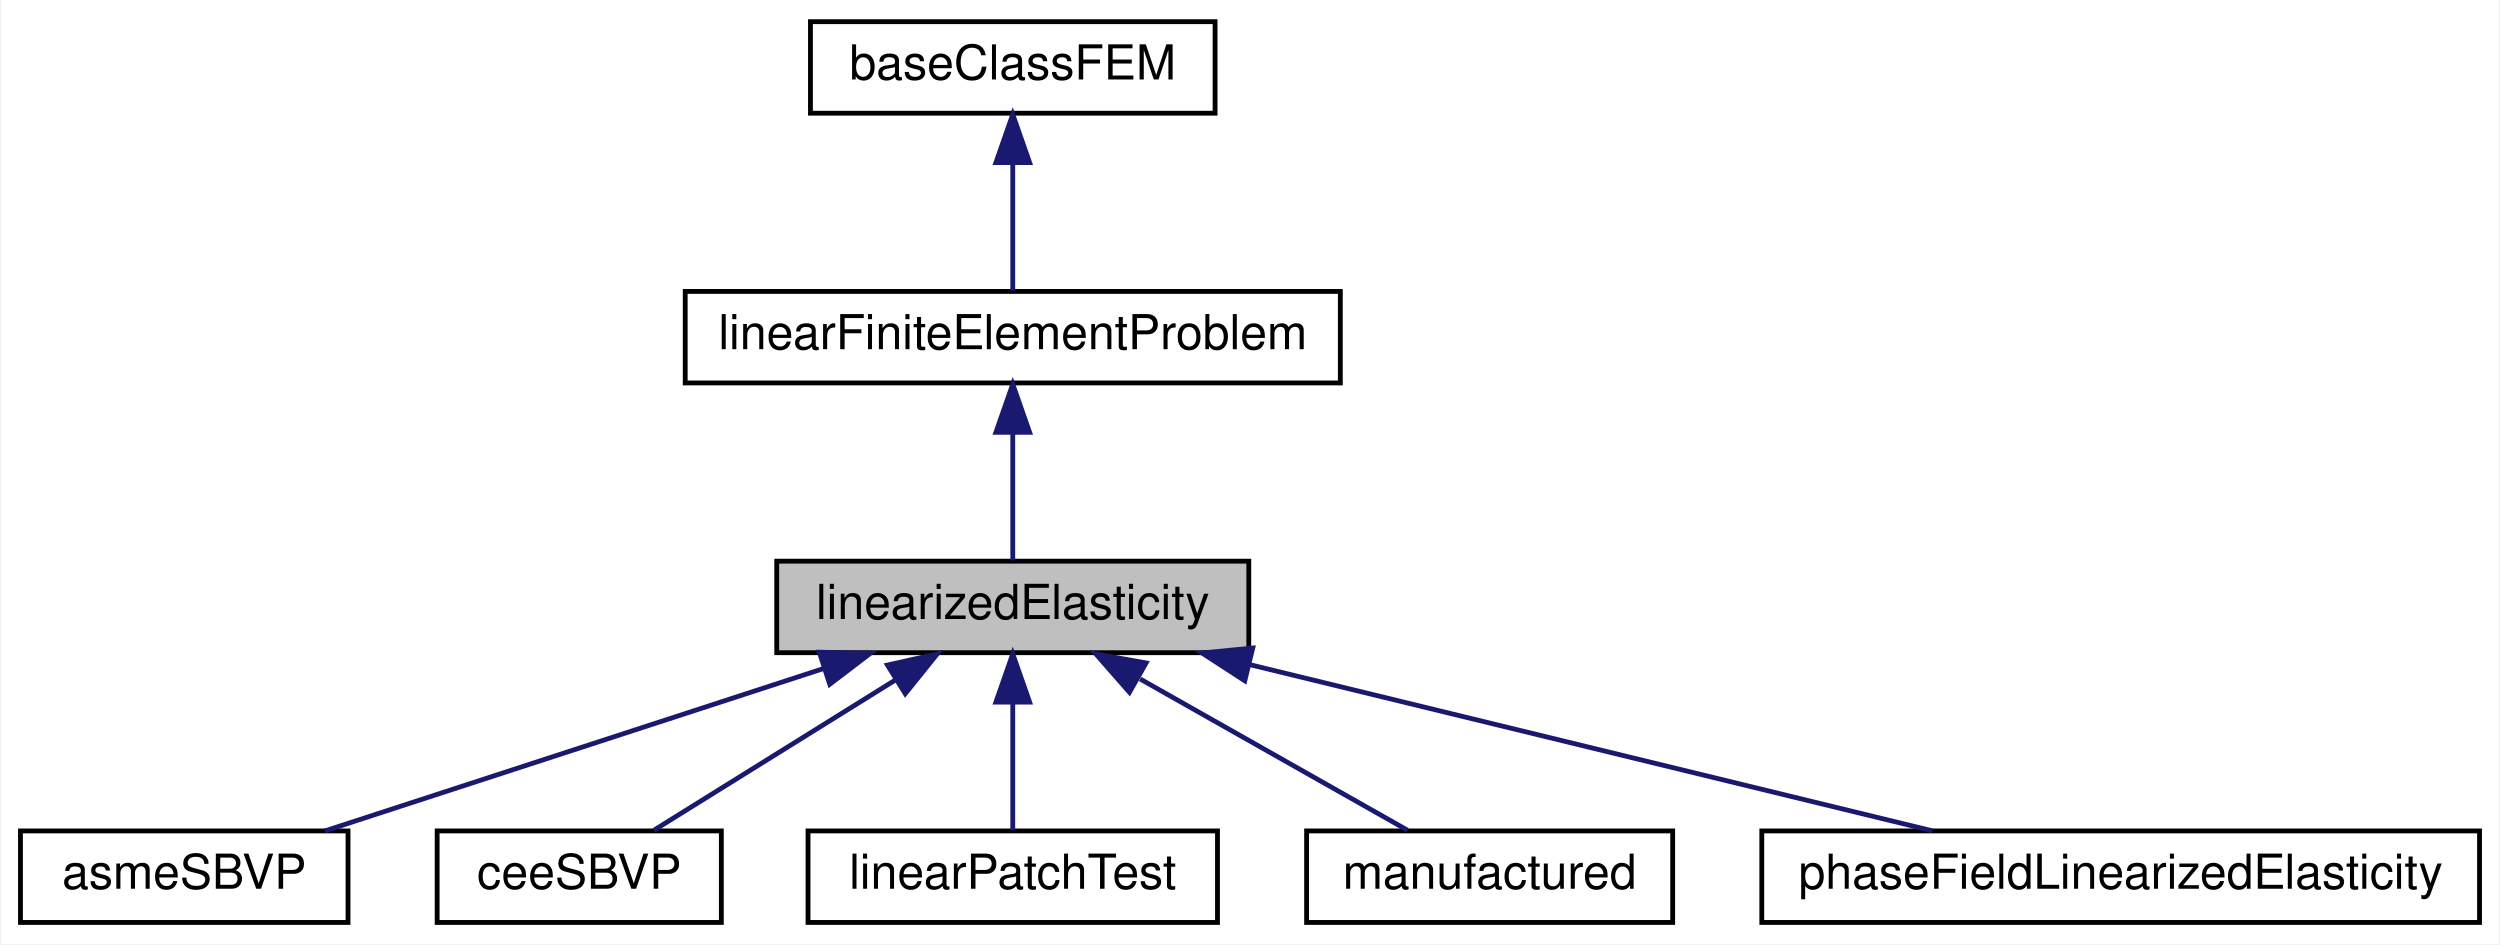
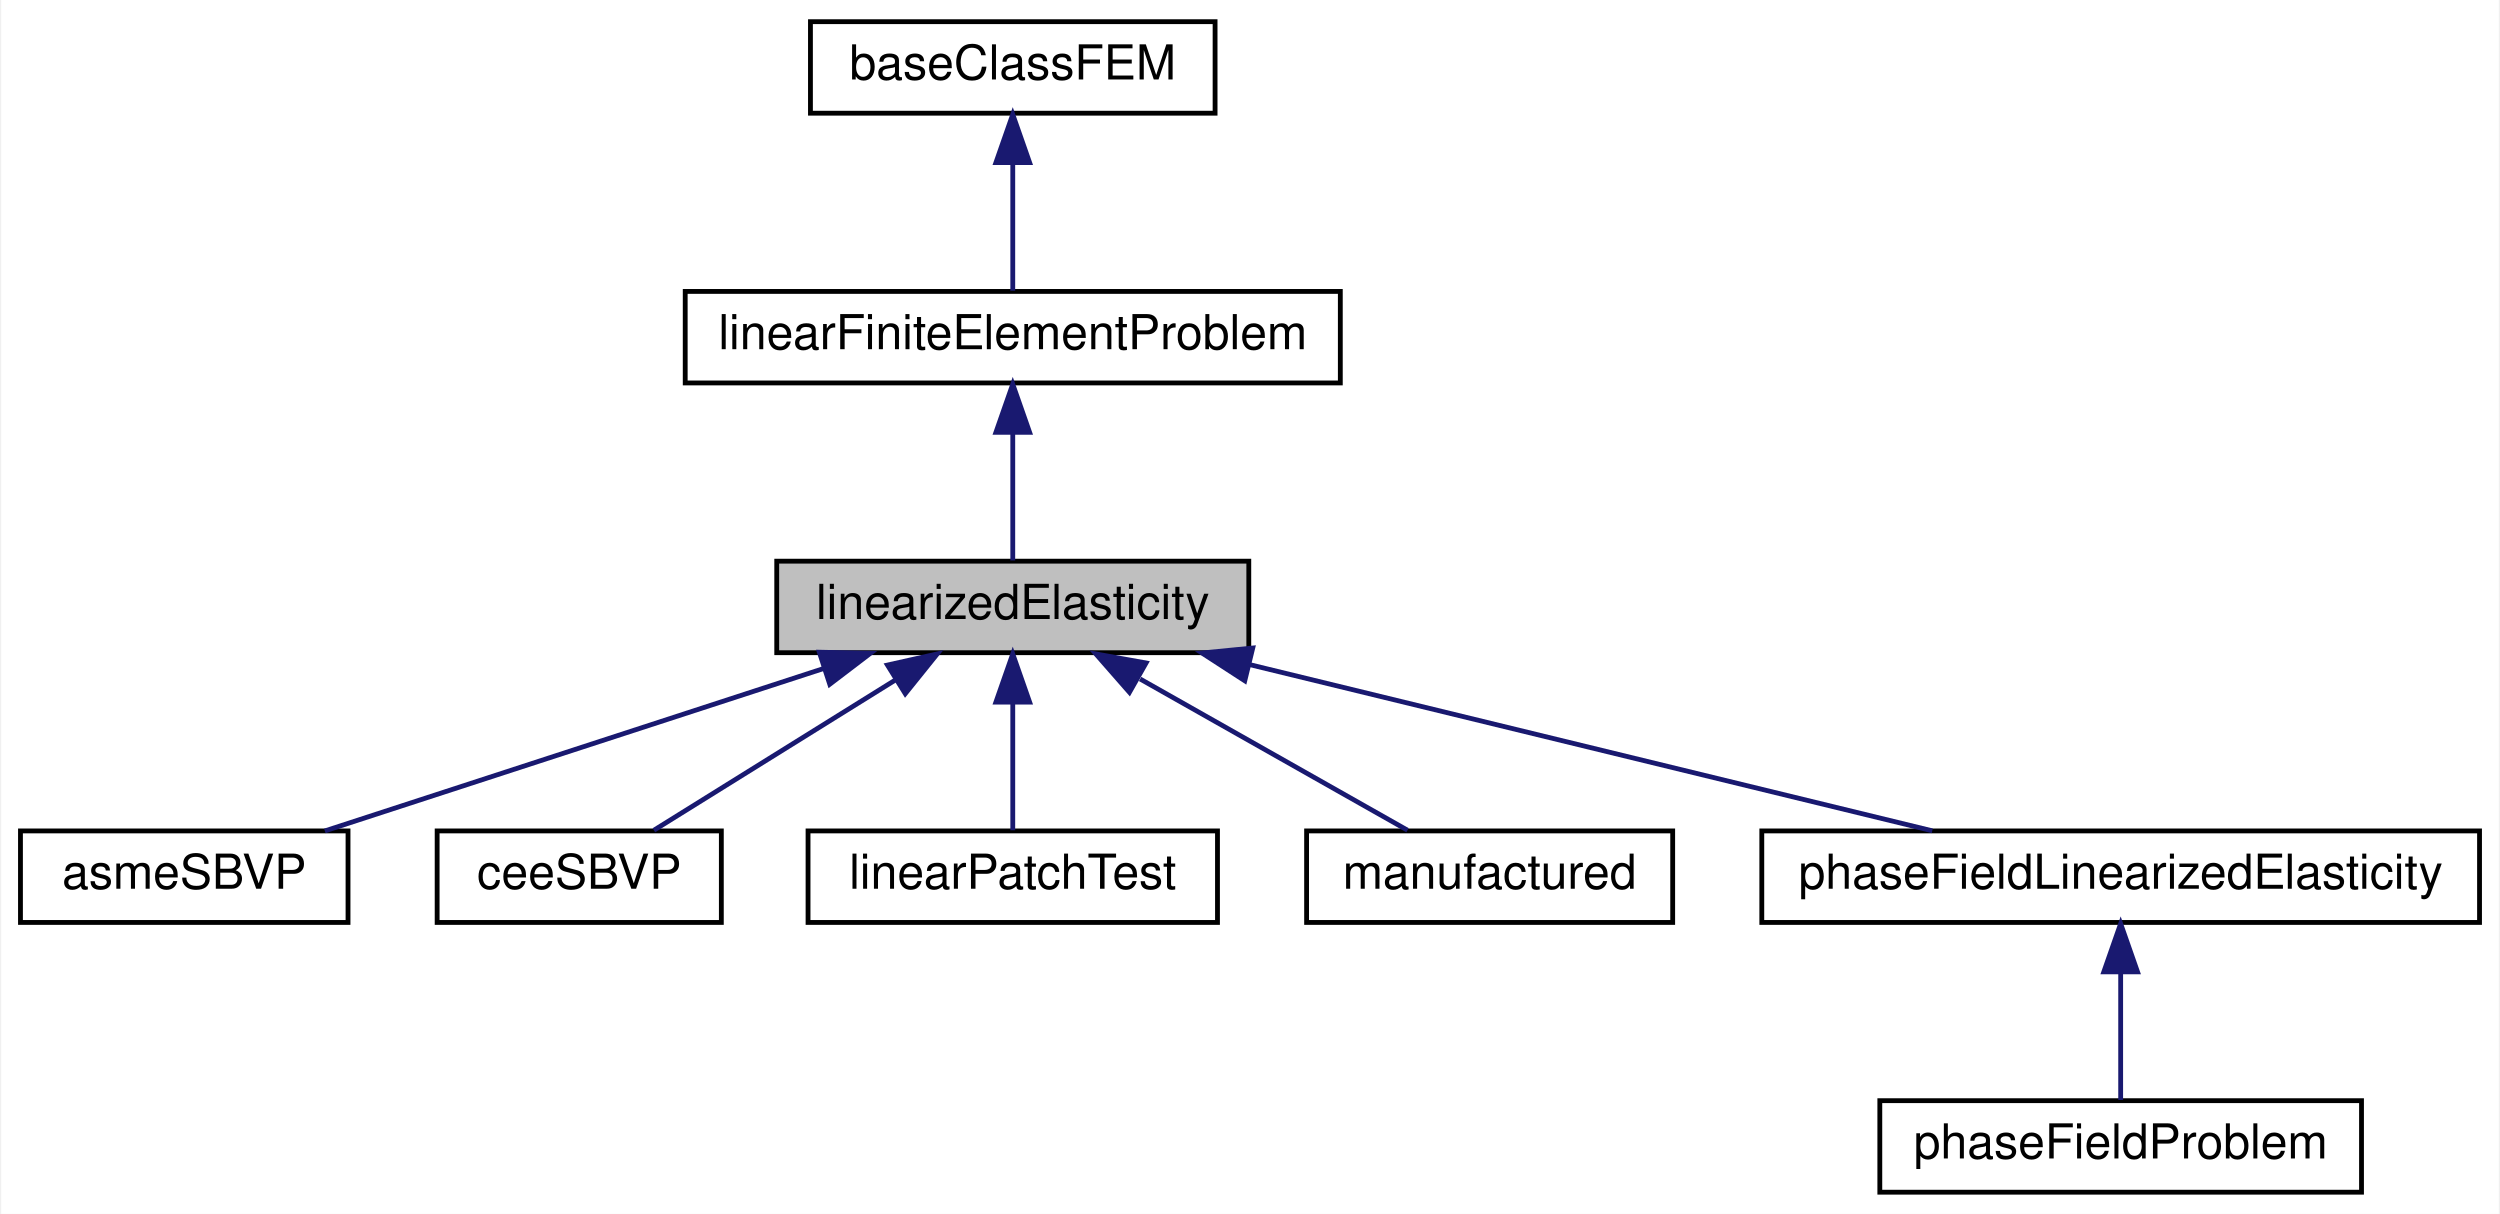
- <svg xmlns="http://www.w3.org/2000/svg" xmlns:xlink="http://www.w3.org/1999/xlink" width="519pt" height="196pt" viewBox="0.00 0.00 518.50 196.00">
-   <g id="graph0" class="graph" transform="scale(1 1) rotate(0) translate(4 192)">
-     <polygon fill="#ffffff" stroke="transparent" points="-4,4 -4,-192 514.5,-192 514.5,4 -4,4" />
+ <svg xmlns="http://www.w3.org/2000/svg" xmlns:xlink="http://www.w3.org/1999/xlink" width="519pt" height="252pt" viewBox="0.00 0.00 518.50 252.00">
+   <g id="graph0" class="graph" transform="scale(1 1) rotate(0) translate(4 248)">
+     <polygon fill="#ffffff" stroke="transparent" points="-4,4 -4,-248 514.5,-248 514.5,4 -4,4" />
    <g id="node1" class="node">
-       <polygon fill="#bfbfbf" stroke="#000000" points="157,-56.5 157,-75.5 255,-75.5 255,-56.5 157,-56.5" />
-       <text text-anchor="middle" x="206" y="-63.5" font-family="Helvetica,sans-Serif" font-size="10.00" fill="#000000">linearizedElasticity</text>
+       <polygon fill="#bfbfbf" stroke="#000000" points="157,-112.5 157,-131.5 255,-131.5 255,-112.5 157,-112.5" />
+       <text text-anchor="middle" x="206" y="-119.5" font-family="Helvetica,sans-Serif" font-size="10.00" fill="#000000">linearizedElasticity</text>
    </g>
    <g id="node4" class="node">
      <g id="a_node4">
        <a xlink:href="../../dd/d60/classasme_s_b_v_p.html" target="_top" xlink:title="asmeSBVP">
-           <polygon fill="#ffffff" stroke="#000000" points="0,-.5 0,-19.5 68,-19.5 68,-.5 0,-.5" />
-           <text text-anchor="middle" x="34" y="-7.5" font-family="Helvetica,sans-Serif" font-size="10.00" fill="#000000">asmeSBVP</text>
+           <polygon fill="#ffffff" stroke="#000000" points="0,-56.5 0,-75.5 68,-75.5 68,-56.5 0,-56.5" />
+           <text text-anchor="middle" x="34" y="-63.5" font-family="Helvetica,sans-Serif" font-size="10.00" fill="#000000">asmeSBVP</text>
        </a>
      </g>
    </g>
    <g id="edge3" class="edge">
-       <path fill="none" stroke="#191970" d="M166.656,-53.191C135.145,-42.931 91.648,-28.769 63.182,-19.501" />
-       <polygon fill="#191970" stroke="#191970" points="165.84,-56.605 176.432,-56.373 168.007,-49.949 165.84,-56.605" />
+       <path fill="none" stroke="#191970" d="M166.656,-109.191C135.145,-98.931 91.648,-84.769 63.182,-75.501" />
+       <polygon fill="#191970" stroke="#191970" points="165.84,-112.605 176.432,-112.373 168.007,-105.949 165.84,-112.605" />
    </g>
    <g id="node5" class="node">
      <g id="a_node5">
        <a xlink:href="../../d2/d17/classcee_s_b_v_p.html" target="_top" xlink:title="ceeSBVP">
-           <polygon fill="#ffffff" stroke="#000000" points="86.5,-.5 86.5,-19.5 145.5,-19.5 145.5,-.5 86.5,-.5" />
-           <text text-anchor="middle" x="116" y="-7.5" font-family="Helvetica,sans-Serif" font-size="10.00" fill="#000000">ceeSBVP</text>
+           <polygon fill="#ffffff" stroke="#000000" points="86.5,-56.5 86.5,-75.5 145.5,-75.5 145.5,-56.5 86.5,-56.5" />
+           <text text-anchor="middle" x="116" y="-63.5" font-family="Helvetica,sans-Serif" font-size="10.00" fill="#000000">ceeSBVP</text>
        </a>
      </g>
    </g>
    <g id="edge4" class="edge">
-       <path fill="none" stroke="#191970" d="M181.522,-50.769C165.573,-40.846 145.249,-28.199 131.497,-19.643" />
-       <polygon fill="#191970" stroke="#191970" points="179.983,-53.934 190.323,-56.245 183.682,-47.991 179.983,-53.934" />
+       <path fill="none" stroke="#191970" d="M181.522,-106.769C165.573,-96.846 145.249,-84.199 131.497,-75.643" />
+       <polygon fill="#191970" stroke="#191970" points="179.983,-109.934 190.323,-112.246 183.682,-103.991 179.983,-109.934" />
    </g>
    <g id="node6" class="node">
      <g id="a_node6">
        <a xlink:href="../../d2/d69/classlinear_patch_test.html" target="_top" xlink:title="linearPatchTest">
-           <polygon fill="#ffffff" stroke="#000000" points="163.5,-.5 163.5,-19.5 248.5,-19.5 248.5,-.5 163.5,-.5" />
-           <text text-anchor="middle" x="206" y="-7.5" font-family="Helvetica,sans-Serif" font-size="10.00" fill="#000000">linearPatchTest</text>
+           <polygon fill="#ffffff" stroke="#000000" points="163.5,-56.5 163.5,-75.5 248.5,-75.5 248.5,-56.5 163.5,-56.5" />
+           <text text-anchor="middle" x="206" y="-63.5" font-family="Helvetica,sans-Serif" font-size="10.00" fill="#000000">linearPatchTest</text>
        </a>
      </g>
    </g>
    <g id="edge5" class="edge">
-       <path fill="none" stroke="#191970" d="M206,-46.157C206,-37.155 206,-26.92 206,-19.643" />
-       <polygon fill="#191970" stroke="#191970" points="202.5,-46.245 206,-56.245 209.5,-46.246 202.5,-46.245" />
+       <path fill="none" stroke="#191970" d="M206,-102.157C206,-93.155 206,-82.92 206,-75.643" />
+       <polygon fill="#191970" stroke="#191970" points="202.5,-102.246 206,-112.246 209.5,-102.246 202.5,-102.246" />
    </g>
    <g id="node7" class="node">
      <g id="a_node7">
        <a xlink:href="../../d7/da3/classmanufactured.html" target="_top" xlink:title="manufactured">
-           <polygon fill="#ffffff" stroke="#000000" points="267,-.5 267,-19.5 343,-19.5 343,-.5 267,-.5" />
-           <text text-anchor="middle" x="305" y="-7.5" font-family="Helvetica,sans-Serif" font-size="10.00" fill="#000000">manufactured</text>
+           <polygon fill="#ffffff" stroke="#000000" points="267,-56.5 267,-75.5 343,-75.5 343,-56.5 267,-56.5" />
+           <text text-anchor="middle" x="305" y="-63.5" font-family="Helvetica,sans-Serif" font-size="10.00" fill="#000000">manufactured</text>
        </a>
      </g>
    </g>
    <g id="edge6" class="edge">
-       <path fill="none" stroke="#191970" d="M232.436,-51.047C250.051,-41.082 272.685,-28.279 287.953,-19.643" />
-       <polygon fill="#191970" stroke="#191970" points="230.225,-48.276 223.244,-56.245 233.672,-54.368 230.225,-48.276" />
+       <path fill="none" stroke="#191970" d="M232.436,-107.046C250.051,-97.082 272.685,-84.279 287.953,-75.643" />
+       <polygon fill="#191970" stroke="#191970" points="230.225,-104.276 223.244,-112.246 233.672,-110.368 230.225,-104.276" />
    </g>
    <g id="node8" class="node">
      <g id="a_node8">
        <a xlink:href="../../d3/d02/classphase_field_linearized_elasticity.html" target="_top" xlink:title="phaseFieldLinearizedElasticity">
-           <polygon fill="#ffffff" stroke="#000000" points="361.5,-.5 361.5,-19.5 510.5,-19.5 510.5,-.5 361.5,-.5" />
-           <text text-anchor="middle" x="436" y="-7.5" font-family="Helvetica,sans-Serif" font-size="10.00" fill="#000000">phaseFieldLinearizedElasticity</text>
+           <polygon fill="#ffffff" stroke="#000000" points="361.5,-56.5 361.5,-75.5 510.5,-75.5 510.5,-56.5 361.5,-56.5" />
+           <text text-anchor="middle" x="436" y="-63.5" font-family="Helvetica,sans-Serif" font-size="10.00" fill="#000000">phaseFieldLinearizedElasticity</text>
        </a>
      </g>
    </g>
    <g id="edge7" class="edge">
-       <path fill="none" stroke="#191970" d="M255.091,-54.047C297.425,-43.74 357.746,-29.053 396.885,-19.524" />
-       <polygon fill="#191970" stroke="#191970" points="254.165,-50.67 245.277,-56.437 255.821,-57.472 254.165,-50.67" />
+       <path fill="none" stroke="#191970" d="M255.091,-110.047C297.425,-99.74 357.746,-85.053 396.885,-75.524" />
+       <polygon fill="#191970" stroke="#191970" points="254.165,-106.671 245.277,-112.437 255.821,-113.472 254.165,-106.671" />
    </g>
    <g id="node2" class="node">
      <g id="a_node2">
        <a xlink:href="../../dc/d01/classlinear_finite_element_problem.html" target="_top" xlink:title="linearFiniteElementProblem">
-           <polygon fill="#ffffff" stroke="#000000" points="138,-112.5 138,-131.5 274,-131.5 274,-112.5 138,-112.5" />
-           <text text-anchor="middle" x="206" y="-119.5" font-family="Helvetica,sans-Serif" font-size="10.00" fill="#000000">linearFiniteElementProblem</text>
+           <polygon fill="#ffffff" stroke="#000000" points="138,-168.5 138,-187.5 274,-187.5 274,-168.5 138,-168.5" />
+           <text text-anchor="middle" x="206" y="-175.5" font-family="Helvetica,sans-Serif" font-size="10.00" fill="#000000">linearFiniteElementProblem</text>
        </a>
      </g>
    </g>
    <g id="edge1" class="edge">
-       <path fill="none" stroke="#191970" d="M206,-102.157C206,-93.155 206,-82.92 206,-75.643" />
-       <polygon fill="#191970" stroke="#191970" points="202.5,-102.246 206,-112.246 209.5,-102.246 202.5,-102.246" />
+       <path fill="none" stroke="#191970" d="M206,-158.157C206,-149.155 206,-138.92 206,-131.643" />
+       <polygon fill="#191970" stroke="#191970" points="202.5,-158.245 206,-168.245 209.5,-158.246 202.5,-158.245" />
    </g>
    <g id="node3" class="node">
      <g id="a_node3">
        <a xlink:href="../../d2/d31/classbase_class_f_e_m.html" target="_top" xlink:title="baseClassFEM">
-           <polygon fill="#ffffff" stroke="#000000" points="164,-168.5 164,-187.5 248,-187.5 248,-168.5 164,-168.5" />
-           <text text-anchor="middle" x="206" y="-175.5" font-family="Helvetica,sans-Serif" font-size="10.00" fill="#000000">baseClassFEM</text>
+           <polygon fill="#ffffff" stroke="#000000" points="164,-224.5 164,-243.5 248,-243.5 248,-224.5 164,-224.5" />
+           <text text-anchor="middle" x="206" y="-231.5" font-family="Helvetica,sans-Serif" font-size="10.00" fill="#000000">baseClassFEM</text>
        </a>
      </g>
    </g>
    <g id="edge2" class="edge">
-       <path fill="none" stroke="#191970" d="M206,-158.157C206,-149.155 206,-138.92 206,-131.643" />
-       <polygon fill="#191970" stroke="#191970" points="202.5,-158.245 206,-168.245 209.5,-158.246 202.5,-158.245" />
+       <path fill="none" stroke="#191970" d="M206,-214.157C206,-205.155 206,-194.92 206,-187.643" />
+       <polygon fill="#191970" stroke="#191970" points="202.5,-214.245 206,-224.245 209.5,-214.246 202.5,-214.245" />
+     </g>
+     <g id="node9" class="node">
+       <g id="a_node9">
+         <a xlink:href="../../df/dad/classphase_field_problem.html" target="_top" xlink:title="phaseFieldProblem">
+           <polygon fill="#ffffff" stroke="#000000" points="386,-.5 386,-19.5 486,-19.5 486,-.5 386,-.5" />
+           <text text-anchor="middle" x="436" y="-7.5" font-family="Helvetica,sans-Serif" font-size="10.00" fill="#000000">phaseFieldProblem</text>
+         </a>
+       </g>
+     </g>
+     <g id="edge8" class="edge">
+       <path fill="none" stroke="#191970" d="M436,-46.157C436,-37.155 436,-26.92 436,-19.643" />
+       <polygon fill="#191970" stroke="#191970" points="432.5,-46.245 436,-56.245 439.5,-46.246 432.5,-46.245" />
    </g>
  </g>
</svg>
